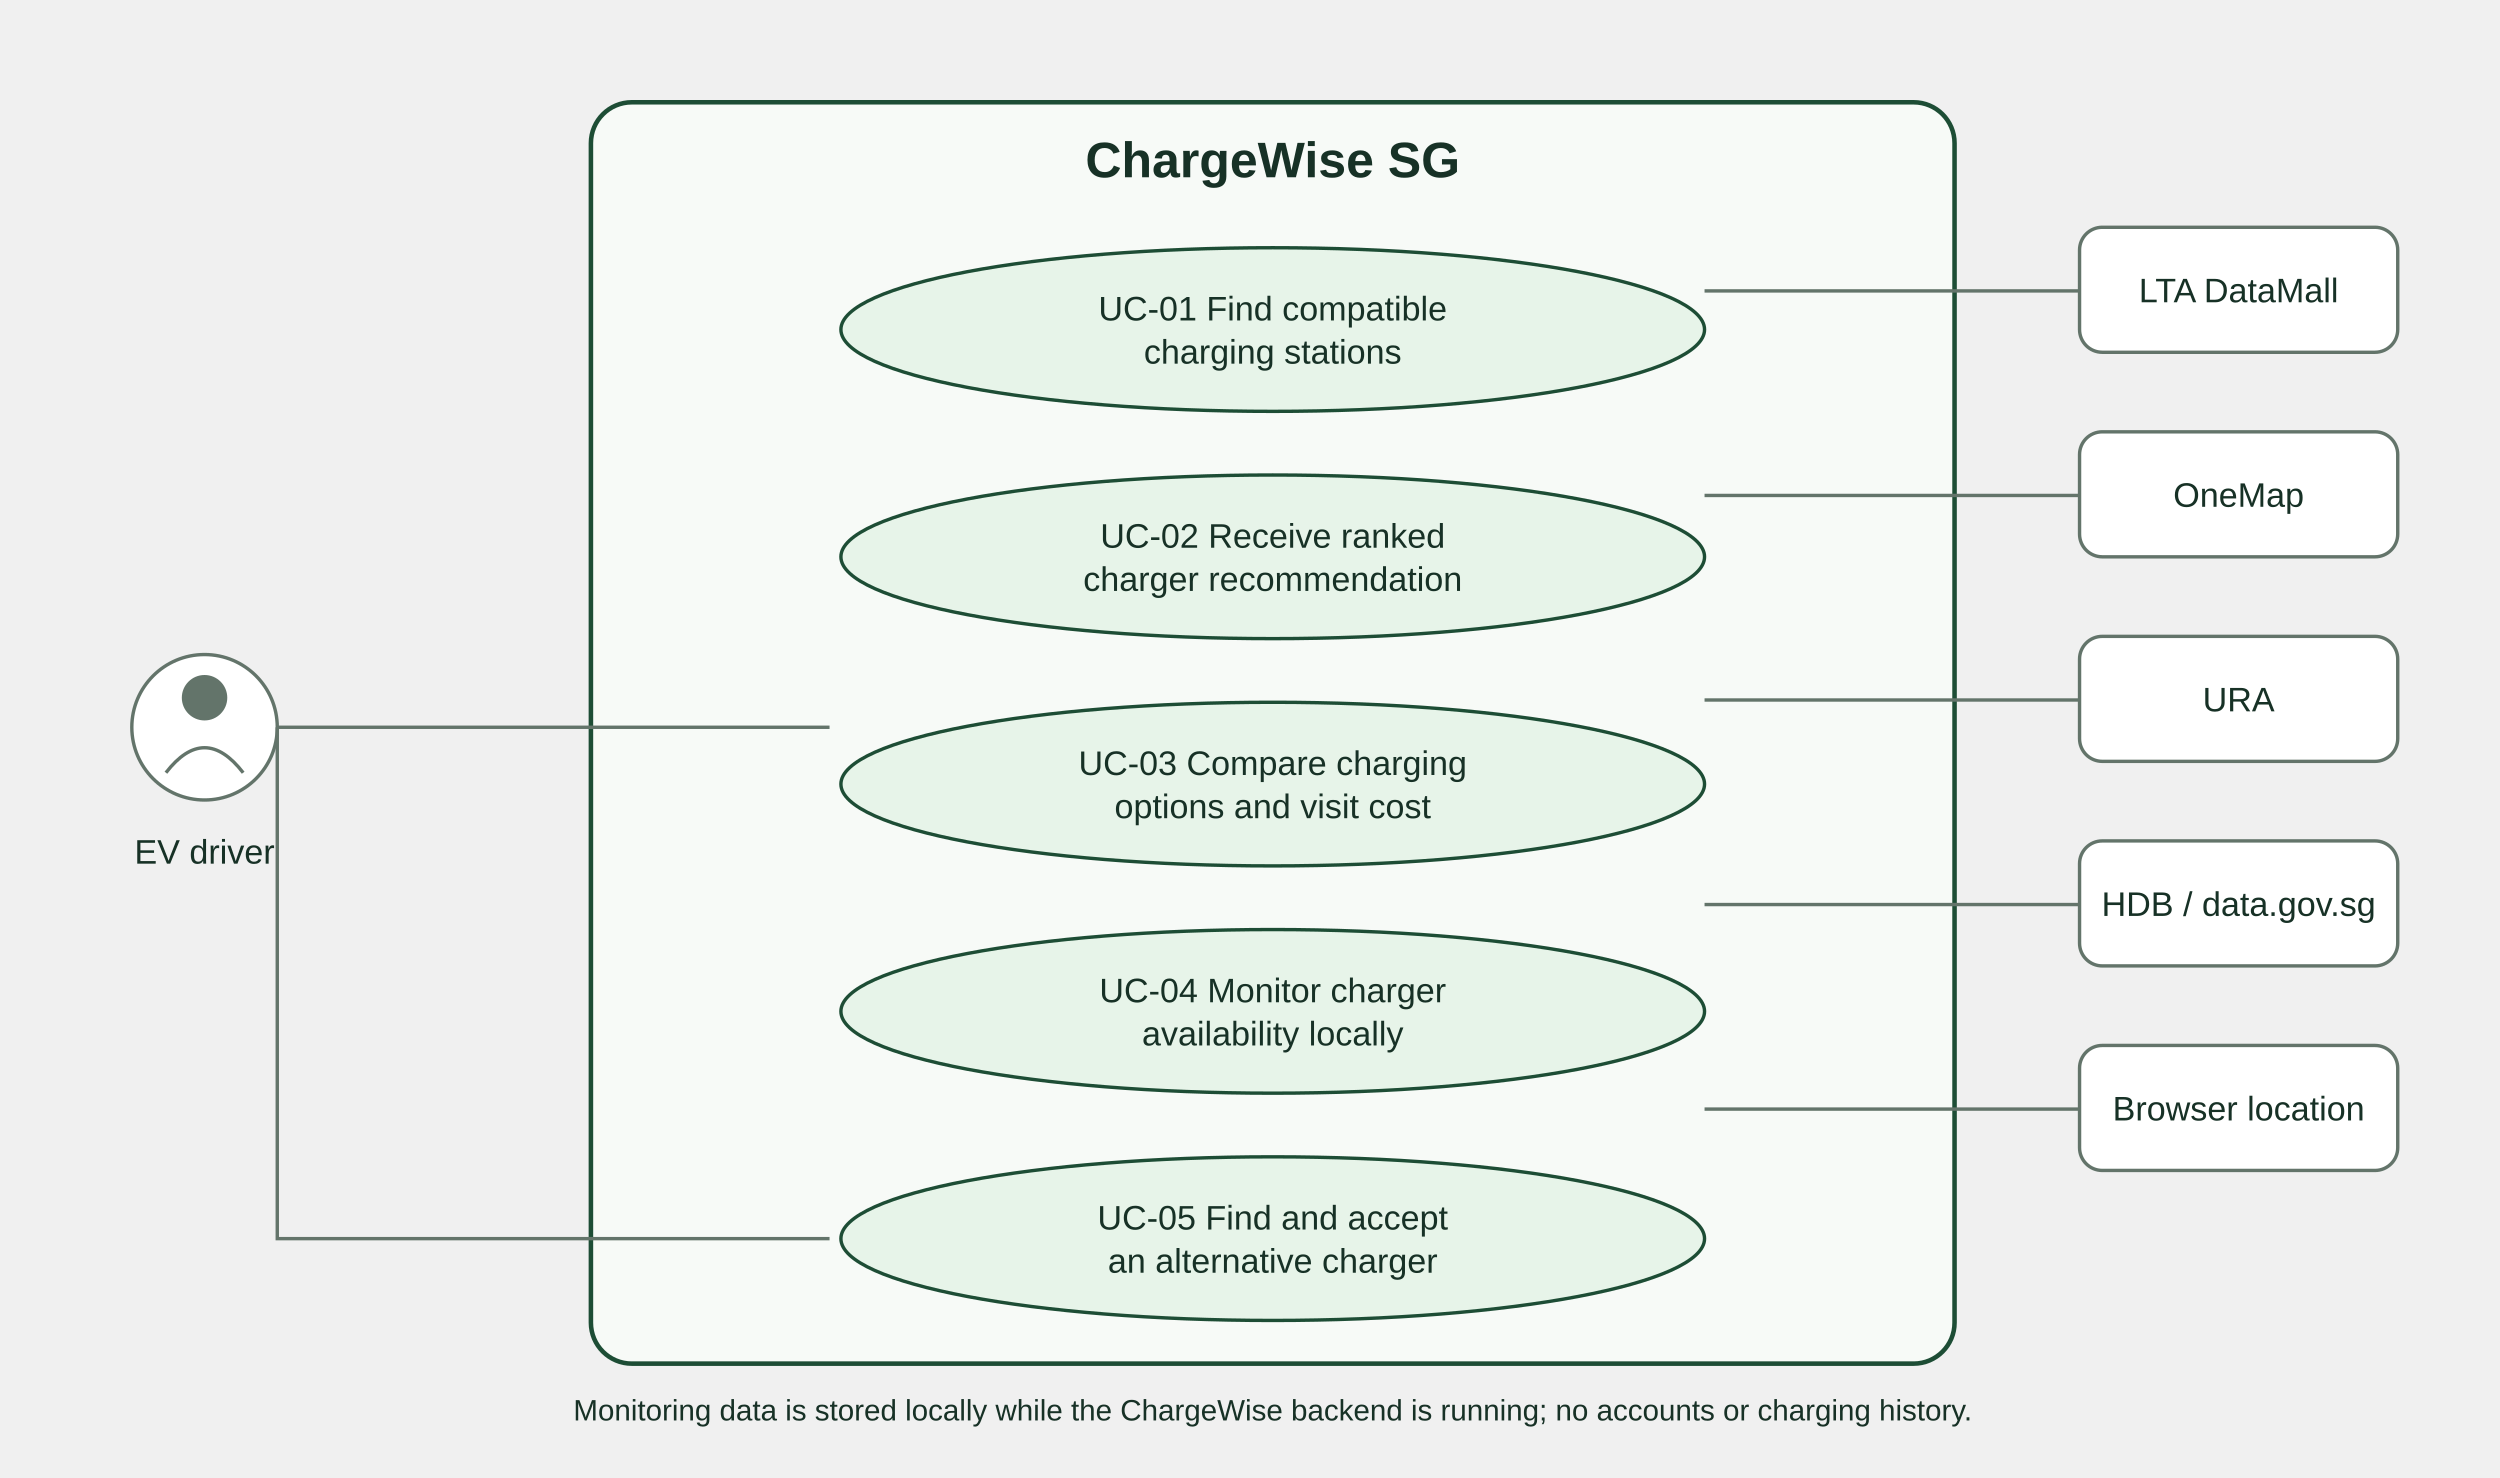
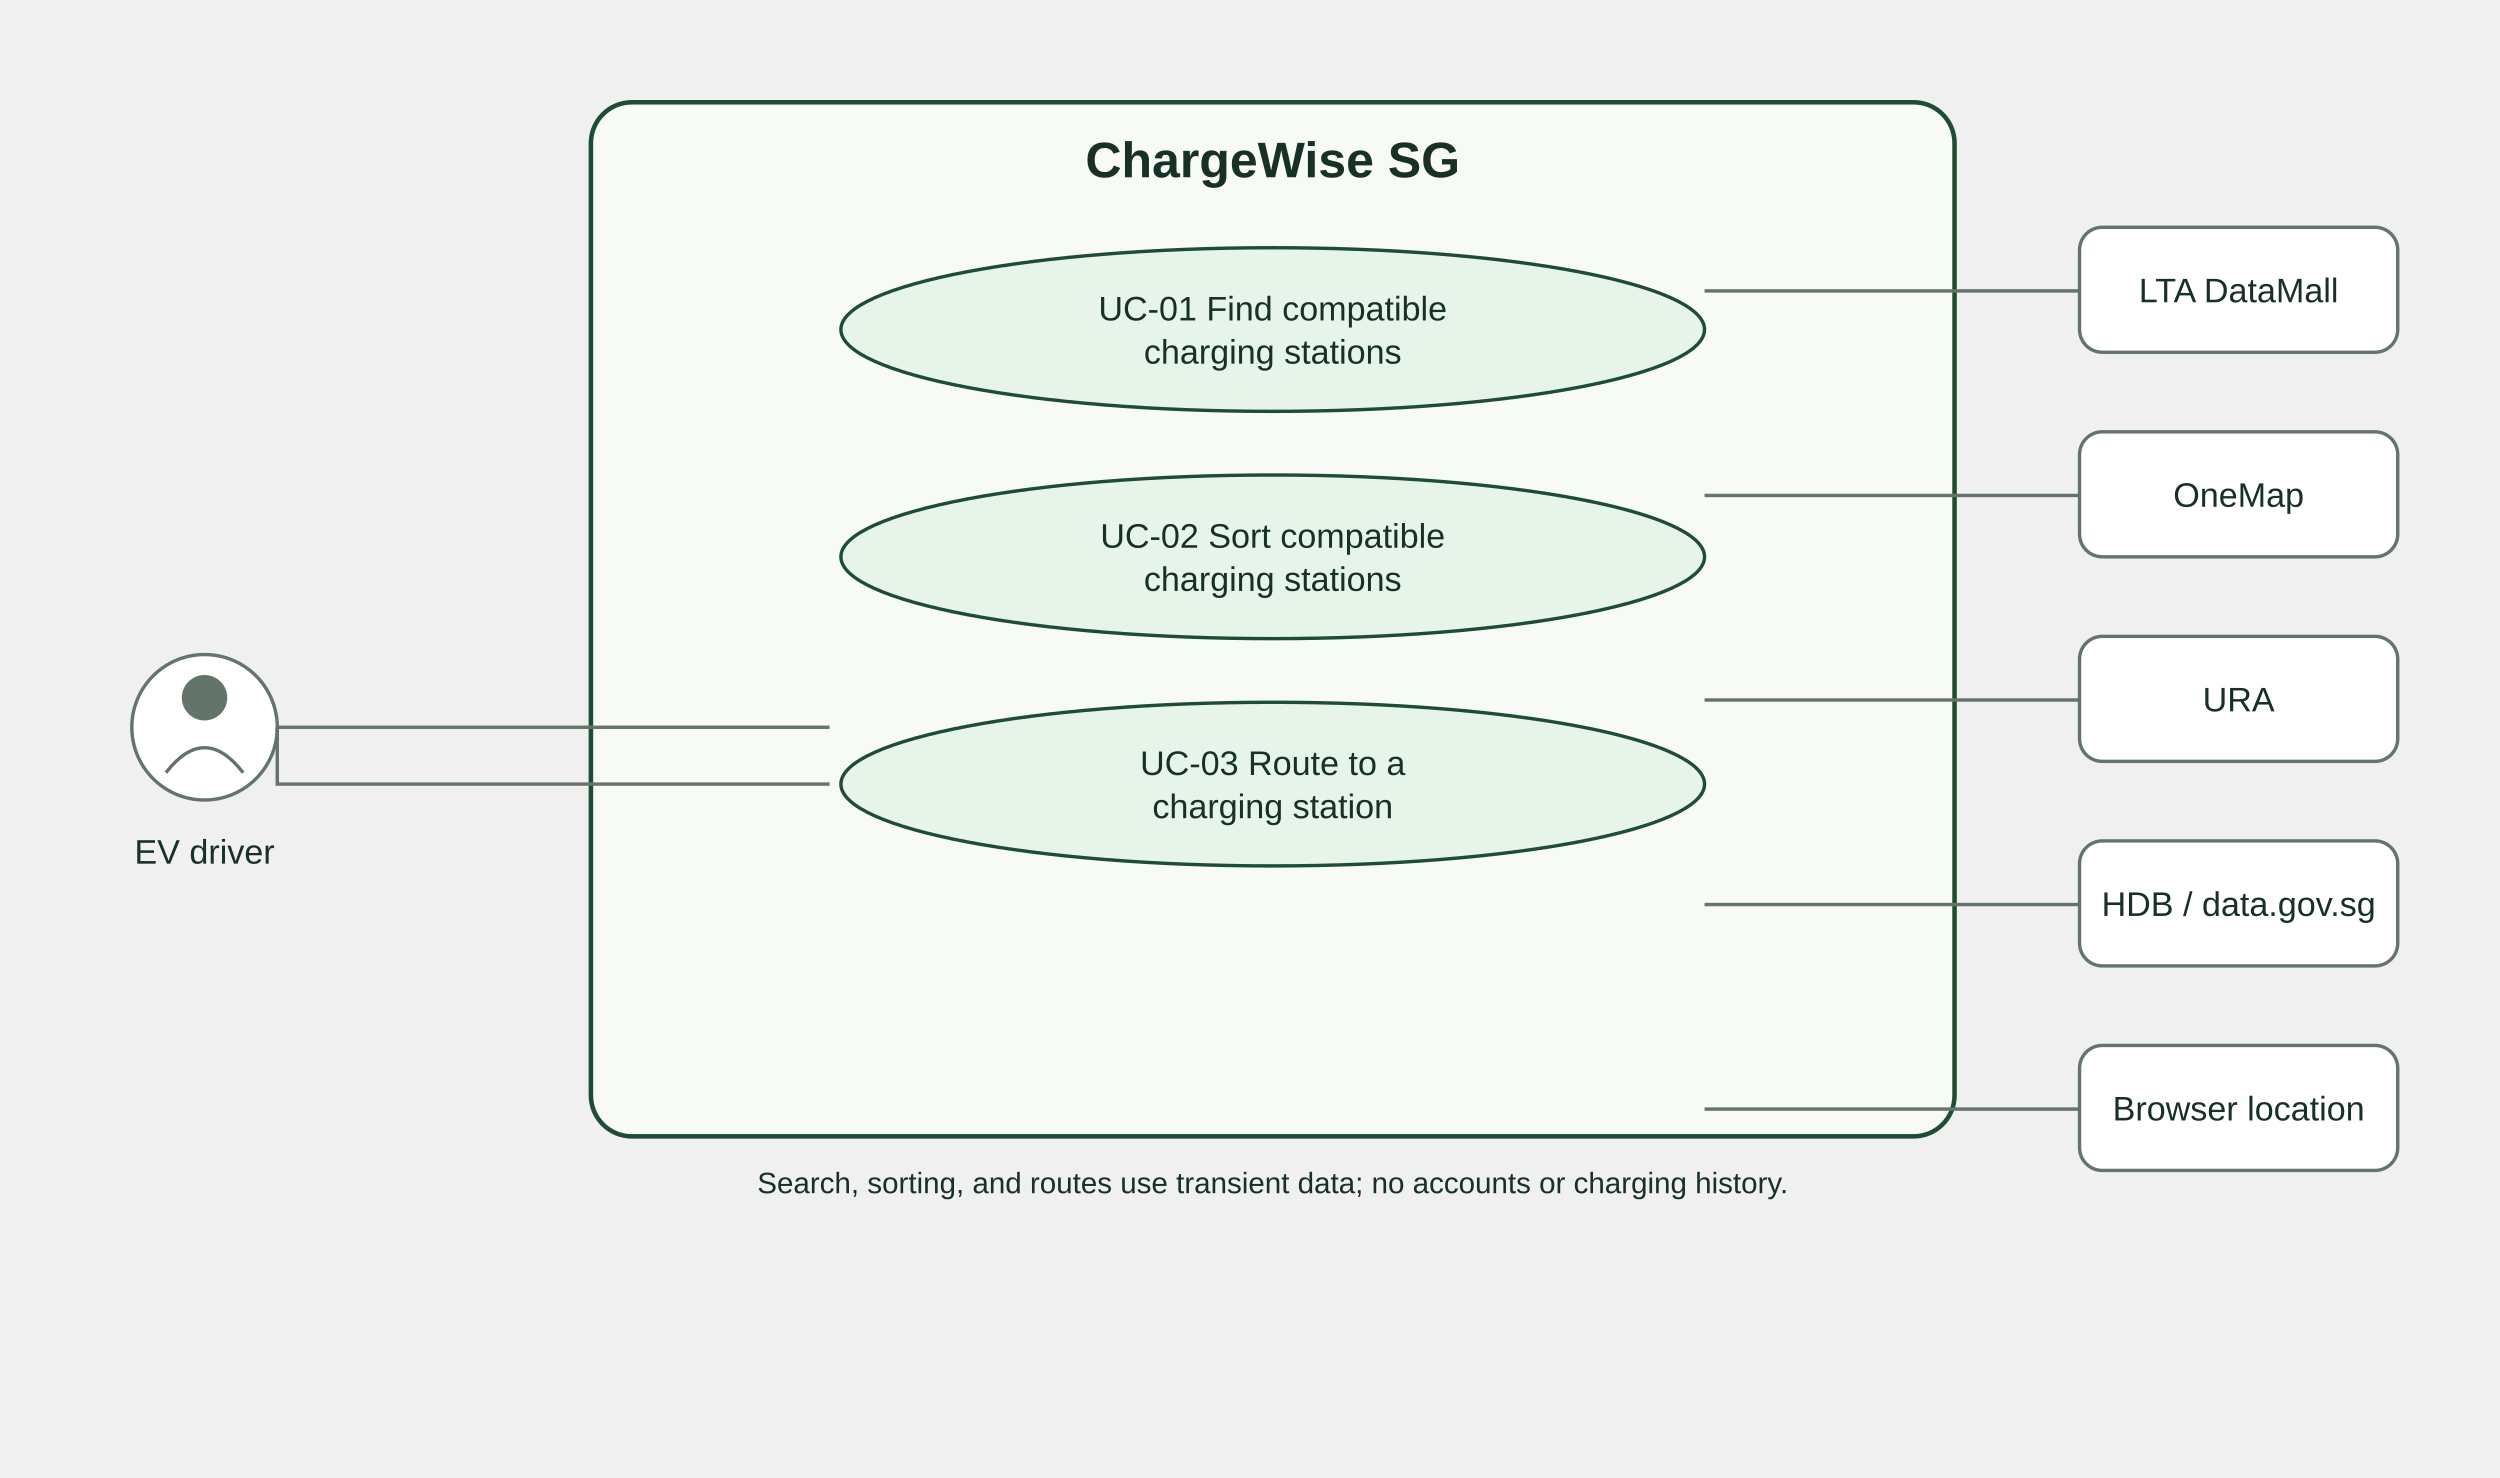
<svg xmlns="http://www.w3.org/2000/svg" width="1100" height="650" viewBox="0 0 1100 650" role="img" aria-labelledby="title desc">
  <style>
    .boundary { fill: #f7faf7; stroke: #1d4d35; stroke-width: 2; }
    .usecase { fill: #e7f4e9; stroke: #1d4d35; stroke-width: 1.5; }
    .external { fill: #fff; stroke: #63746a; stroke-width: 1.5; }
    .line { stroke: #63746a; stroke-width: 1.5; fill: none; }
    text { font-family: Arial, sans-serif; fill: #173126; }
    .heading { font-size: 22px; font-weight: 700; }
    .label { font-size: 15px; }
    .small { font-size: 13px; }
  </style>
-   <rect class="boundary" x="260" y="45" width="600" height="555" rx="18" />
+   <rect class="boundary" x="260" y="45" width="600" height="455" rx="18" />
  <text class="heading" x="560" y="78" text-anchor="middle">ChargeWise SG</text>
  <ellipse class="usecase" cx="560" cy="145" rx="190" ry="36" />
  <text class="label" x="560" y="141" text-anchor="middle">UC-01 Find compatible</text>
  <text class="label" x="560" y="160" text-anchor="middle">charging stations</text>
  <ellipse class="usecase" cx="560" cy="245" rx="190" ry="36" />
-   <text class="label" x="560" y="241" text-anchor="middle">UC-02 Receive ranked</text>
-   <text class="label" x="560" y="260" text-anchor="middle">charger recommendation</text>
+   <text class="label" x="560" y="241" text-anchor="middle">UC-02 Sort compatible</text>
+   <text class="label" x="560" y="260" text-anchor="middle">charging stations</text>
  <ellipse class="usecase" cx="560" cy="345" rx="190" ry="36" />
-   <text class="label" x="560" y="341" text-anchor="middle">UC-03 Compare charging</text>
-   <text class="label" x="560" y="360" text-anchor="middle">options and visit cost</text>
-   <ellipse class="usecase" cx="560" cy="445" rx="190" ry="36" />
-   <text class="label" x="560" y="441" text-anchor="middle">UC-04 Monitor charger</text>
-   <text class="label" x="560" y="460" text-anchor="middle">availability locally</text>
-   <ellipse class="usecase" cx="560" cy="545" rx="190" ry="36" />
-   <text class="label" x="560" y="541" text-anchor="middle">UC-05 Find and accept</text>
-   <text class="label" x="560" y="560" text-anchor="middle">an alternative charger</text>
+   <text class="label" x="560" y="341" text-anchor="middle">UC-03 Route to a</text>
+   <text class="label" x="560" y="360" text-anchor="middle">charging station</text>
  <circle class="external" cx="90" cy="320" r="32" />
  <circle cx="90" cy="307" r="10" fill="#63746a" />
  <path class="line" d="M73 340 Q90 318 107 340" />
  <text class="label" x="90" y="380" text-anchor="middle">EV driver</text>
  <path class="line" d="M122 320 H365" />
-   <path class="line" d="M122 320 V545 H365" />
+   <path class="line" d="M122 320 V345 H365" />
  <rect class="external" x="915" y="100" width="140" height="55" rx="10" />
  <text class="label" x="985" y="133" text-anchor="middle">LTA DataMall</text>
  <path class="line" d="M915 128 H750" />
  <rect class="external" x="915" y="190" width="140" height="55" rx="10" />
  <text class="label" x="985" y="223" text-anchor="middle">OneMap</text>
  <path class="line" d="M915 218 H750" />
  <rect class="external" x="915" y="280" width="140" height="55" rx="10" />
  <text class="label" x="985" y="313" text-anchor="middle">URA</text>
  <path class="line" d="M915 308 H750" />
  <rect class="external" x="915" y="370" width="140" height="55" rx="10" />
  <text class="label" x="985" y="403" text-anchor="middle">HDB / data.gov.sg</text>
  <path class="line" d="M915 398 H750" />
  <rect class="external" x="915" y="460" width="140" height="55" rx="10" />
  <text class="label" x="985" y="493" text-anchor="middle">Browser location</text>
  <path class="line" d="M915 488 H750" />
-   <text class="small" x="560" y="625" text-anchor="middle">Monitoring data is stored locally while the ChargeWise backend is running; no accounts or charging history.</text>
+   <text class="small" x="560" y="525" text-anchor="middle">Search, sorting, and routes use transient data; no accounts or charging history.</text>
</svg>
